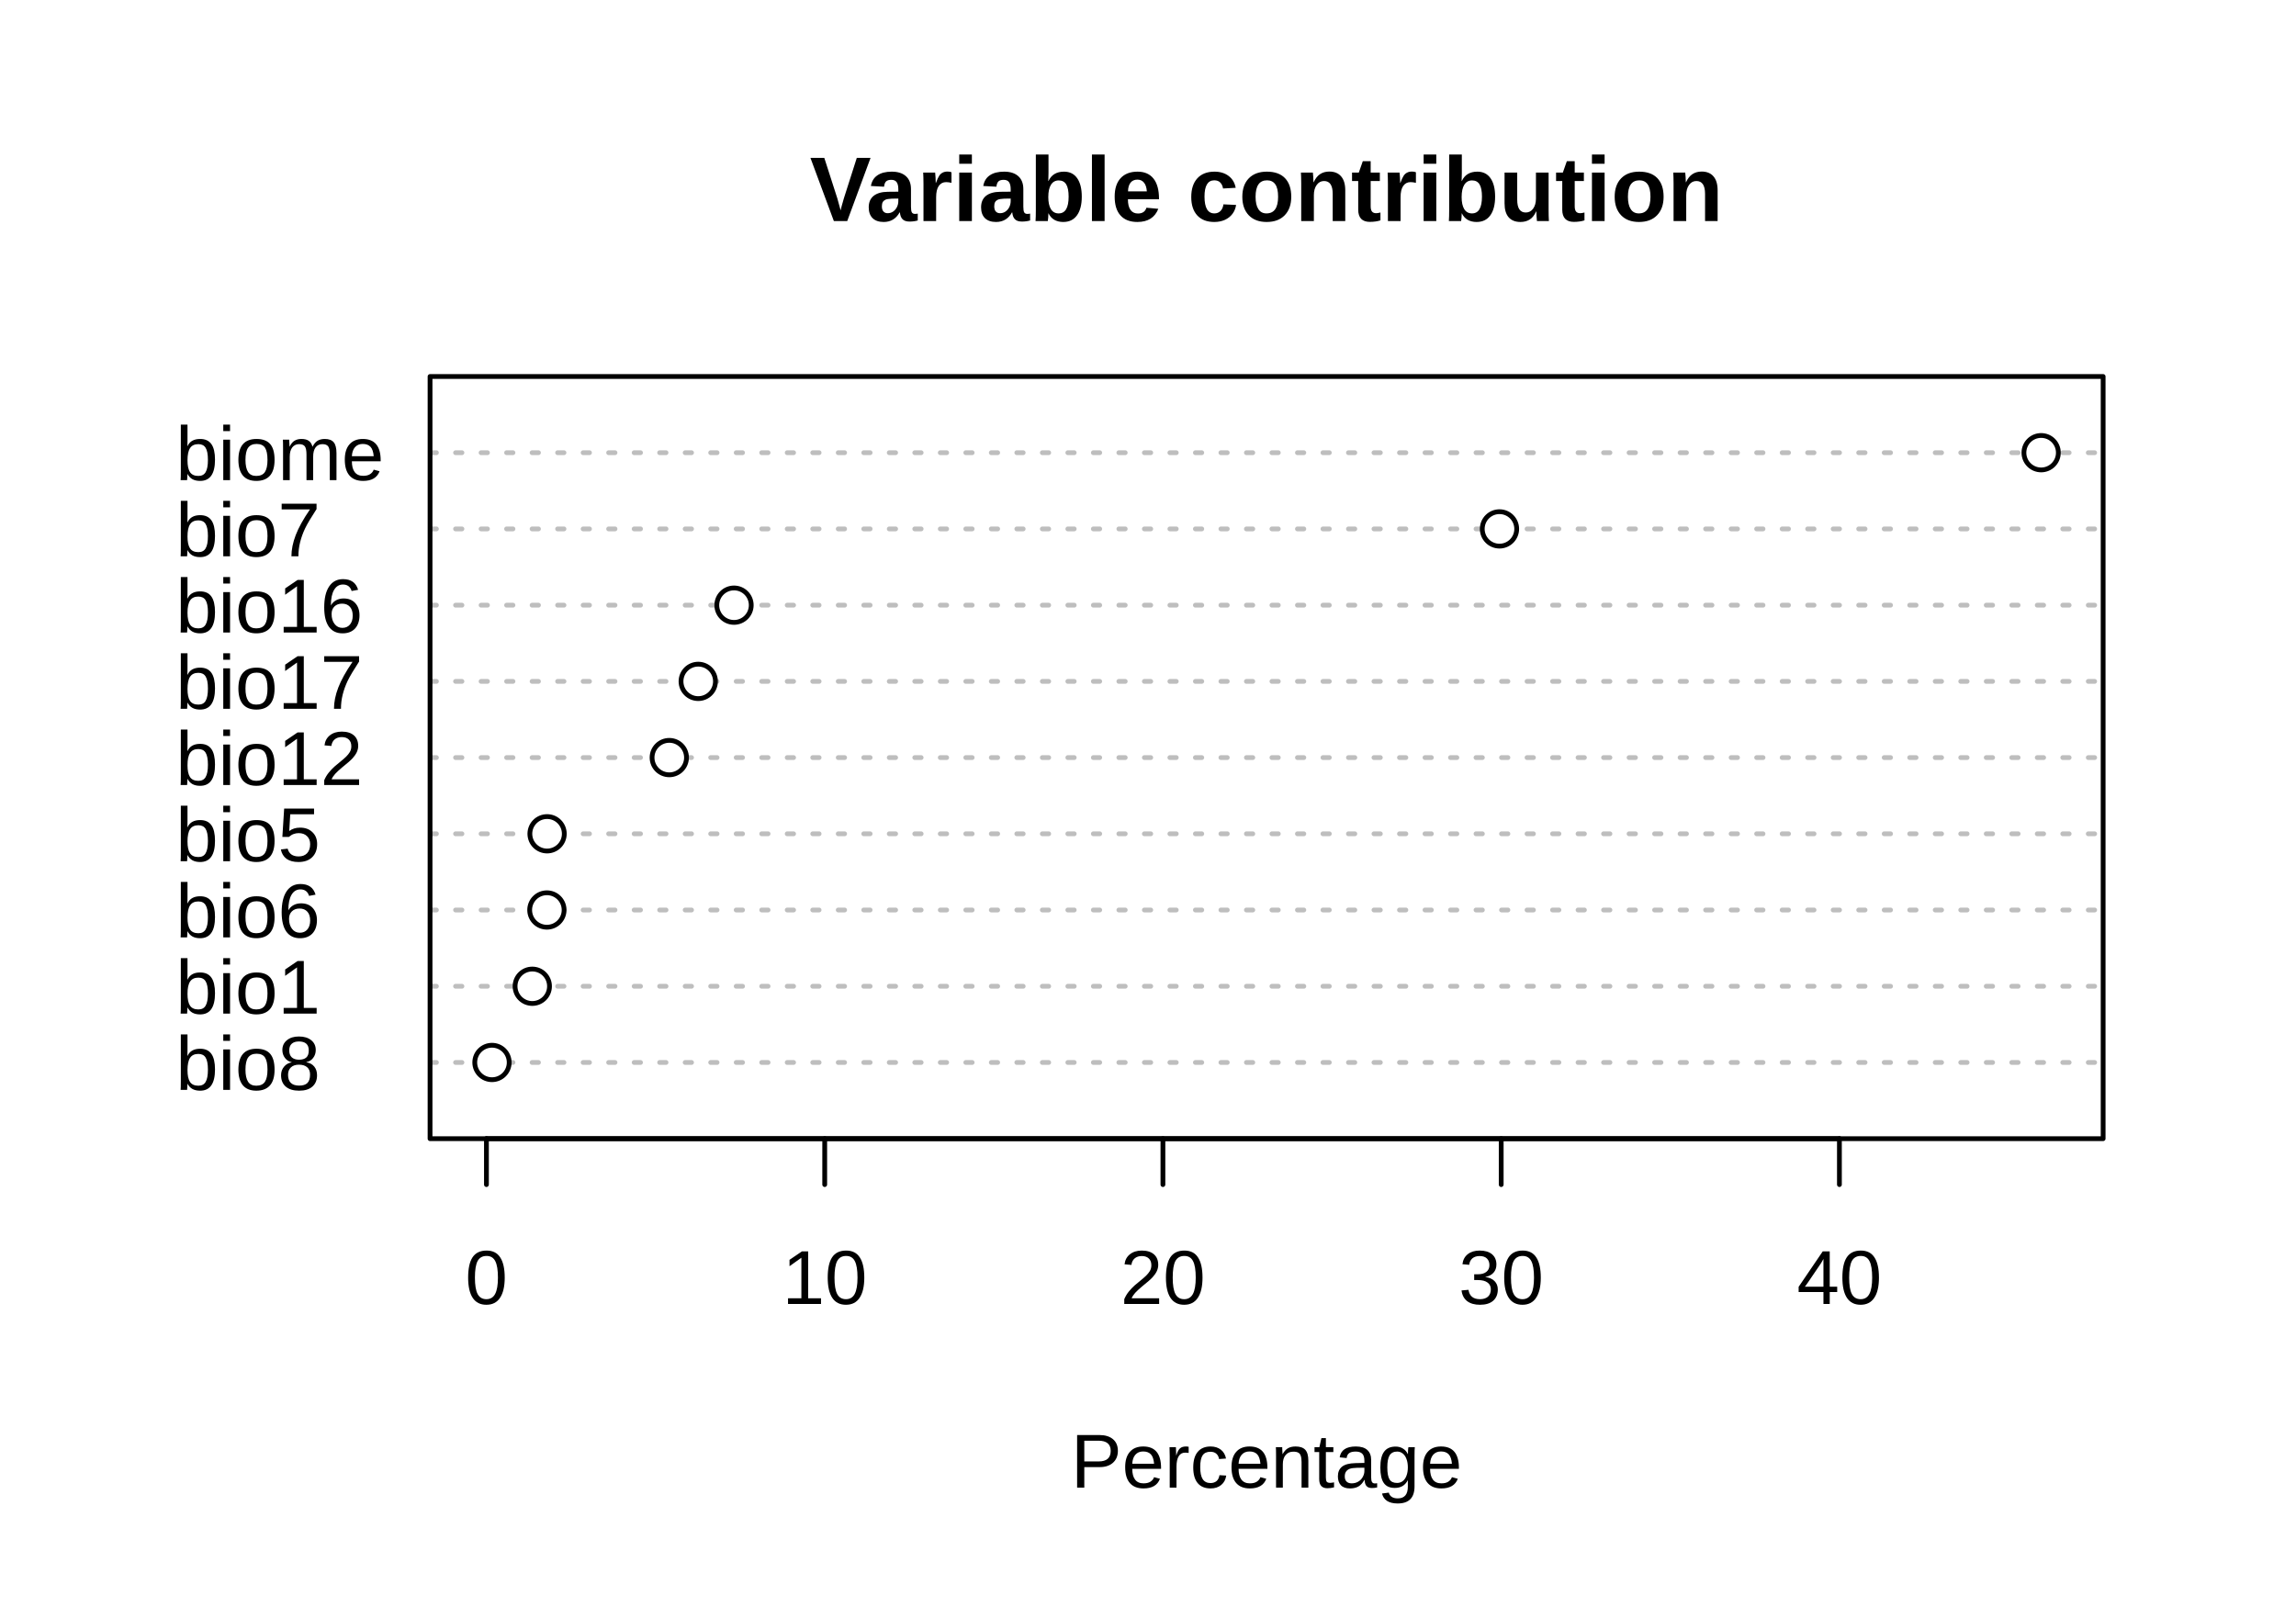
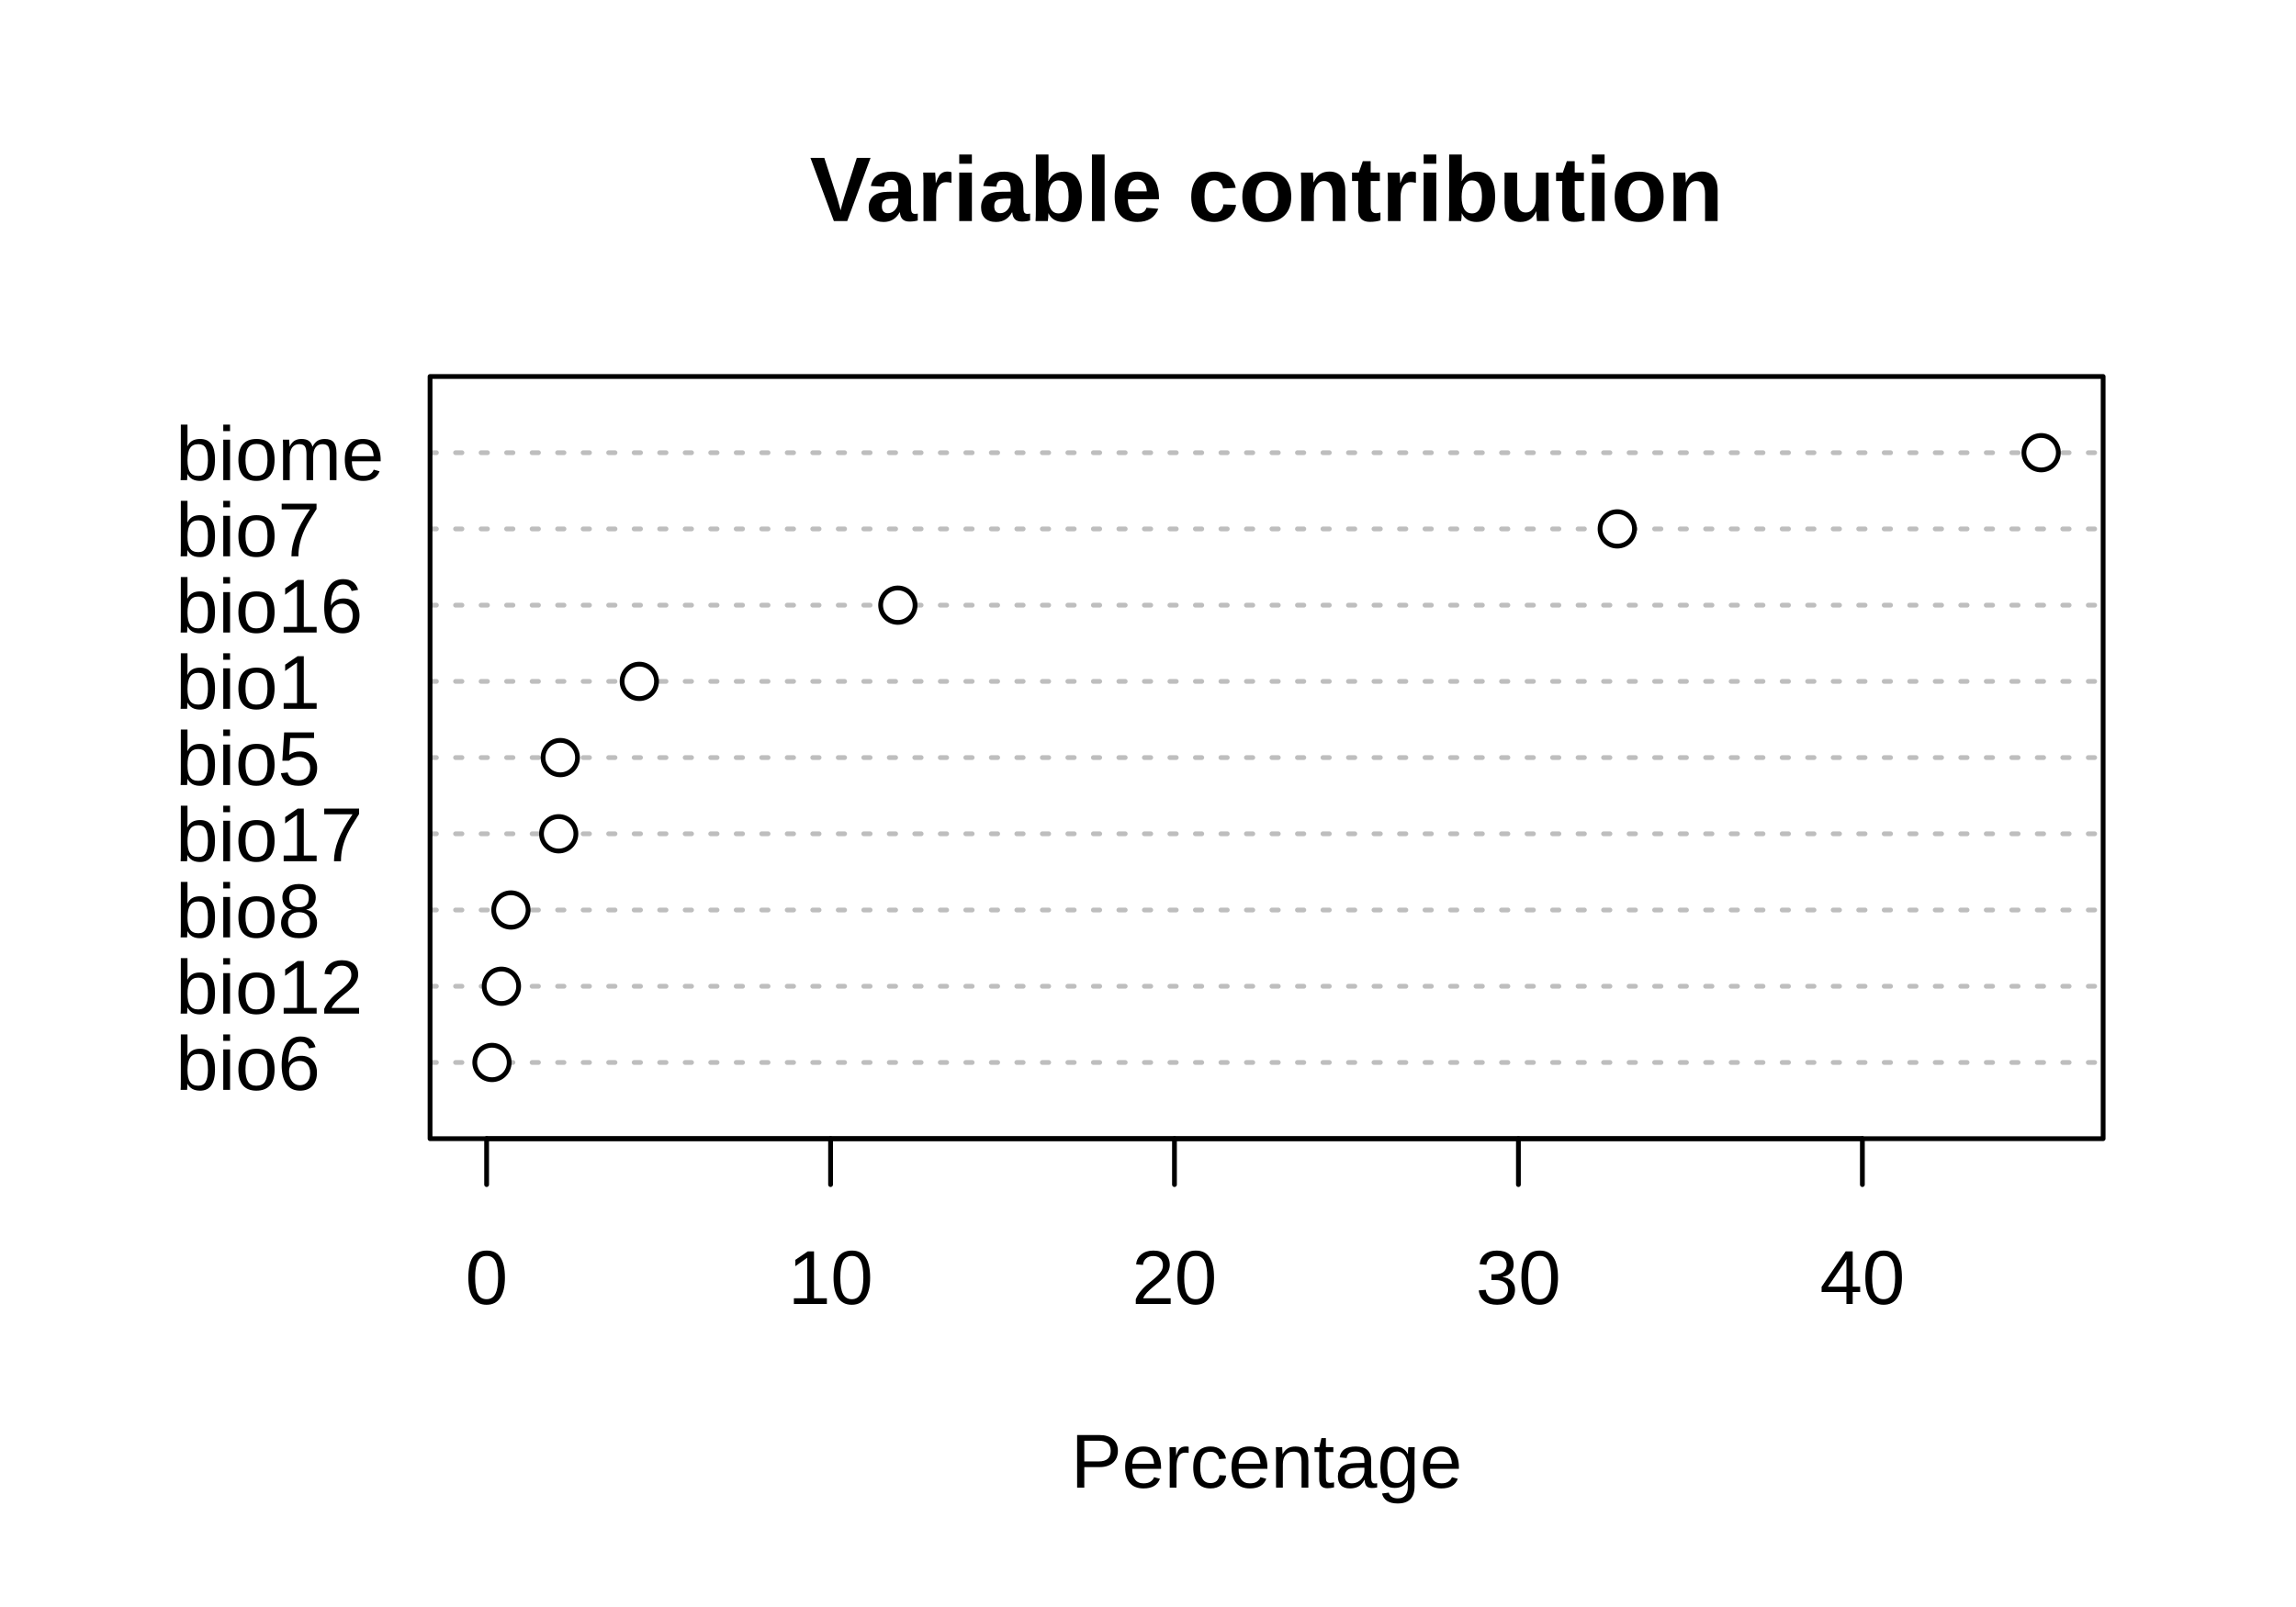
- <svg xmlns="http://www.w3.org/2000/svg" class="svglite" width="360.00pt" height="252.00pt" viewBox="0 0 360.00 252.00">
-   <defs>
-     <style type="text/css">
+ <svg xmlns="http://www.w3.org/2000/svg" width="360.00pt" height="252.00pt" viewBox="0 0 360.00 252.00">
+   <g class="svglite">
+     <defs>
+       <style type="text/css">
    .svglite line, .svglite polyline, .svglite polygon, .svglite path, .svglite rect, .svglite circle {
      fill: none;
      stroke: #000000;
      stroke-linecap: round;
      stroke-linejoin: round;
      stroke-miterlimit: 10.00;
    }
    .svglite text {
      white-space: pre;
    }
+     .svglite g.glyphgroup path {
+       fill: inherit;
+       stroke: none;
+     }
  </style>
-   </defs>
-   <rect width="100%" height="100%" style="stroke: none; fill: #FFFFFF;" />
-   <defs>
-     <clipPath id="cpMC4wMHwzNjAuMDB8MC4wMHwyNTIuMDA=">
-       <rect x="0.00" y="0.00" width="360.00" height="252.00" />
-     </clipPath>
-   </defs>
-   <g clip-path="url(#cpMC4wMHwzNjAuMDB8MC4wMHwyNTIuMDA=)">
-     <text x="27.54" y="170.91" style="font-size: 12.00px; font-family: &quot;Arial&quot;;" textLength="22.69px" lengthAdjust="spacingAndGlyphs">bio8</text>
-     <text x="27.54" y="158.95" style="font-size: 12.00px; font-family: &quot;Arial&quot;;" textLength="22.69px" lengthAdjust="spacingAndGlyphs">bio1</text>
-     <text x="27.54" y="147.00" style="font-size: 12.00px; font-family: &quot;Arial&quot;;" textLength="22.69px" lengthAdjust="spacingAndGlyphs">bio6</text>
-     <text x="27.54" y="135.05" style="font-size: 12.00px; font-family: &quot;Arial&quot;;" textLength="22.69px" lengthAdjust="spacingAndGlyphs">bio5</text>
-     <text x="27.54" y="123.10" style="font-size: 12.00px; font-family: &quot;Arial&quot;;" textLength="29.36px" lengthAdjust="spacingAndGlyphs">bio12</text>
-     <text x="27.54" y="111.15" style="font-size: 12.00px; font-family: &quot;Arial&quot;;" textLength="29.36px" lengthAdjust="spacingAndGlyphs">bio17</text>
-     <text x="27.54" y="99.19" style="font-size: 12.00px; font-family: &quot;Arial&quot;;" textLength="29.36px" lengthAdjust="spacingAndGlyphs">bio16</text>
-     <text x="27.54" y="87.24" style="font-size: 12.00px; font-family: &quot;Arial&quot;;" textLength="22.69px" lengthAdjust="spacingAndGlyphs">bio7</text>
-     <text x="27.54" y="75.29" style="font-size: 12.00px; font-family: &quot;Arial&quot;;" textLength="32.69px" lengthAdjust="spacingAndGlyphs">biome</text>
-   </g>
-   <defs>
-     <clipPath id="cpNjcuNDN8MzI5Ljc2fDU5LjA0fDE3OC41Ng==">
-       <rect x="67.43" y="59.04" width="262.33" height="119.52" />
-     </clipPath>
-   </defs>
-   <g clip-path="url(#cpNjcuNDN8MzI5Ljc2fDU5LjA0fDE3OC41Ng==)">
-     <line x1="67.43" y1="166.61" x2="329.76" y2="166.61" style="stroke-width: 0.75; stroke: #BEBEBE; stroke-dasharray: 1.00,3.00;" />
-     <line x1="67.43" y1="154.66" x2="329.76" y2="154.66" style="stroke-width: 0.75; stroke: #BEBEBE; stroke-dasharray: 1.00,3.00;" />
-     <line x1="67.43" y1="142.70" x2="329.76" y2="142.70" style="stroke-width: 0.75; stroke: #BEBEBE; stroke-dasharray: 1.00,3.00;" />
-     <line x1="67.43" y1="130.75" x2="329.76" y2="130.75" style="stroke-width: 0.75; stroke: #BEBEBE; stroke-dasharray: 1.00,3.00;" />
-     <line x1="67.43" y1="118.80" x2="329.76" y2="118.80" style="stroke-width: 0.75; stroke: #BEBEBE; stroke-dasharray: 1.00,3.00;" />
-     <line x1="67.43" y1="106.85" x2="329.76" y2="106.85" style="stroke-width: 0.75; stroke: #BEBEBE; stroke-dasharray: 1.00,3.00;" />
-     <line x1="67.43" y1="94.90" x2="329.76" y2="94.90" style="stroke-width: 0.75; stroke: #BEBEBE; stroke-dasharray: 1.00,3.00;" />
-     <line x1="67.43" y1="82.94" x2="329.76" y2="82.94" style="stroke-width: 0.75; stroke: #BEBEBE; stroke-dasharray: 1.00,3.00;" />
-     <line x1="67.43" y1="70.99" x2="329.76" y2="70.99" style="stroke-width: 0.75; stroke: #BEBEBE; stroke-dasharray: 1.00,3.00;" />
-     <circle cx="77.14" cy="166.61" r="2.70" style="stroke-width: 0.75; fill: #FFFFFF;" />
-     <circle cx="83.46" cy="154.66" r="2.70" style="stroke-width: 0.75; fill: #FFFFFF;" />
-     <circle cx="85.75" cy="142.70" r="2.70" style="stroke-width: 0.75; fill: #FFFFFF;" />
-     <circle cx="85.78" cy="130.75" r="2.70" style="stroke-width: 0.75; fill: #FFFFFF;" />
-     <circle cx="104.94" cy="118.80" r="2.70" style="stroke-width: 0.75; fill: #FFFFFF;" />
-     <circle cx="109.48" cy="106.85" r="2.70" style="stroke-width: 0.75; fill: #FFFFFF;" />
-     <circle cx="115.09" cy="94.90" r="2.70" style="stroke-width: 0.75; fill: #FFFFFF;" />
-     <circle cx="235.11" cy="82.94" r="2.70" style="stroke-width: 0.75; fill: #FFFFFF;" />
-     <circle cx="320.04" cy="70.99" r="2.70" style="stroke-width: 0.75; fill: #FFFFFF;" />
-   </g>
-   <g clip-path="url(#cpMC4wMHwzNjAuMDB8MC4wMHwyNTIuMDA=)">
-     <line x1="76.27" y1="178.56" x2="288.41" y2="178.56" style="stroke-width: 0.75;" />
-     <line x1="76.27" y1="178.56" x2="76.27" y2="185.76" style="stroke-width: 0.75;" />
-     <line x1="129.31" y1="178.56" x2="129.31" y2="185.76" style="stroke-width: 0.75;" />
-     <line x1="182.34" y1="178.56" x2="182.34" y2="185.76" style="stroke-width: 0.75;" />
-     <line x1="235.38" y1="178.56" x2="235.38" y2="185.76" style="stroke-width: 0.75;" />
-     <line x1="288.41" y1="178.56" x2="288.41" y2="185.76" style="stroke-width: 0.75;" />
-     <text x="76.27" y="204.48" text-anchor="middle" style="font-size: 12.00px; font-family: &quot;Arial&quot;;" textLength="6.67px" lengthAdjust="spacingAndGlyphs">0</text>
-     <text x="129.31" y="204.48" text-anchor="middle" style="font-size: 12.00px; font-family: &quot;Arial&quot;;" textLength="13.35px" lengthAdjust="spacingAndGlyphs">10</text>
-     <text x="182.34" y="204.48" text-anchor="middle" style="font-size: 12.00px; font-family: &quot;Arial&quot;;" textLength="13.35px" lengthAdjust="spacingAndGlyphs">20</text>
-     <text x="235.38" y="204.48" text-anchor="middle" style="font-size: 12.00px; font-family: &quot;Arial&quot;;" textLength="13.35px" lengthAdjust="spacingAndGlyphs">30</text>
-     <text x="288.41" y="204.48" text-anchor="middle" style="font-size: 12.00px; font-family: &quot;Arial&quot;;" textLength="13.35px" lengthAdjust="spacingAndGlyphs">40</text>
-     <polygon points="67.43,178.56 329.76,178.56 329.76,59.04 67.43,59.04 " style="stroke-width: 0.75;" />
-     <text x="198.59" y="34.67" text-anchor="middle" style="font-size: 14.40px; font-weight: bold; font-family: &quot;Arial&quot;;" textLength="143.14px" lengthAdjust="spacingAndGlyphs">Variable contribution</text>
-     <text x="198.59" y="233.28" text-anchor="middle" style="font-size: 12.00px; font-family: &quot;Arial&quot;;" textLength="61.39px" lengthAdjust="spacingAndGlyphs">Percentage</text>
+     </defs>
+     <rect width="100%" height="100%" style="stroke: none; fill: #FFFFFF;" />
+     <defs>
+       <clipPath id="cpMC4wMHwzNjAuMDB8MC4wMHwyNTIuMDA=">
+         <rect x="0.00" y="0.00" width="360.00" height="252.00" />
+       </clipPath>
+     </defs>
+     <g clip-path="url(#cpMC4wMHwzNjAuMDB8MC4wMHwyNTIuMDA=)">
+       <text x="27.54" y="170.91" style="font-size: 12.00px; font-family: &quot;Arial&quot;;" textLength="22.69px" lengthAdjust="spacingAndGlyphs">bio6</text>
+       <text x="27.54" y="158.95" style="font-size: 12.00px; font-family: &quot;Arial&quot;;" textLength="29.36px" lengthAdjust="spacingAndGlyphs">bio12</text>
+       <text x="27.54" y="147.00" style="font-size: 12.00px; font-family: &quot;Arial&quot;;" textLength="22.69px" lengthAdjust="spacingAndGlyphs">bio8</text>
+       <text x="27.54" y="135.05" style="font-size: 12.00px; font-family: &quot;Arial&quot;;" textLength="29.36px" lengthAdjust="spacingAndGlyphs">bio17</text>
+       <text x="27.54" y="123.10" style="font-size: 12.00px; font-family: &quot;Arial&quot;;" textLength="22.69px" lengthAdjust="spacingAndGlyphs">bio5</text>
+       <text x="27.54" y="111.15" style="font-size: 12.00px; font-family: &quot;Arial&quot;;" textLength="22.69px" lengthAdjust="spacingAndGlyphs">bio1</text>
+       <text x="27.54" y="99.19" style="font-size: 12.00px; font-family: &quot;Arial&quot;;" textLength="29.36px" lengthAdjust="spacingAndGlyphs">bio16</text>
+       <text x="27.54" y="87.24" style="font-size: 12.00px; font-family: &quot;Arial&quot;;" textLength="22.69px" lengthAdjust="spacingAndGlyphs">bio7</text>
+       <text x="27.54" y="75.29" style="font-size: 12.00px; font-family: &quot;Arial&quot;;" textLength="32.69px" lengthAdjust="spacingAndGlyphs">biome</text>
+     </g>
+     <defs>
+       <clipPath id="cpNjcuNDN8MzI5Ljc2fDU5LjA0fDE3OC41Ng==">
+         <rect x="67.43" y="59.04" width="262.33" height="119.52" />
+       </clipPath>
+     </defs>
+     <g clip-path="url(#cpNjcuNDN8MzI5Ljc2fDU5LjA0fDE3OC41Ng==)">
+       <line x1="67.43" y1="166.61" x2="329.76" y2="166.61" style="stroke-width: 0.75; stroke: #BEBEBE; stroke-dasharray: 1.00,3.00;" />
+       <line x1="67.43" y1="154.66" x2="329.76" y2="154.66" style="stroke-width: 0.75; stroke: #BEBEBE; stroke-dasharray: 1.00,3.00;" />
+       <line x1="67.43" y1="142.70" x2="329.76" y2="142.70" style="stroke-width: 0.75; stroke: #BEBEBE; stroke-dasharray: 1.00,3.00;" />
+       <line x1="67.43" y1="130.75" x2="329.76" y2="130.75" style="stroke-width: 0.75; stroke: #BEBEBE; stroke-dasharray: 1.00,3.00;" />
+       <line x1="67.43" y1="118.80" x2="329.76" y2="118.80" style="stroke-width: 0.75; stroke: #BEBEBE; stroke-dasharray: 1.00,3.00;" />
+       <line x1="67.43" y1="106.85" x2="329.76" y2="106.85" style="stroke-width: 0.75; stroke: #BEBEBE; stroke-dasharray: 1.00,3.00;" />
+       <line x1="67.43" y1="94.90" x2="329.76" y2="94.90" style="stroke-width: 0.75; stroke: #BEBEBE; stroke-dasharray: 1.00,3.00;" />
+       <line x1="67.43" y1="82.94" x2="329.76" y2="82.94" style="stroke-width: 0.75; stroke: #BEBEBE; stroke-dasharray: 1.00,3.00;" />
+       <line x1="67.43" y1="70.99" x2="329.76" y2="70.99" style="stroke-width: 0.75; stroke: #BEBEBE; stroke-dasharray: 1.00,3.00;" />
+       <circle cx="77.14" cy="166.61" r="2.70" style="stroke-width: 0.75; fill: #FFFFFF;" />
+       <circle cx="78.62" cy="154.66" r="2.70" style="stroke-width: 0.75; fill: #FFFFFF;" />
+       <circle cx="80.11" cy="142.70" r="2.70" style="stroke-width: 0.75; fill: #FFFFFF;" />
+       <circle cx="87.60" cy="130.75" r="2.70" style="stroke-width: 0.75; fill: #FFFFFF;" />
+       <circle cx="87.85" cy="118.80" r="2.70" style="stroke-width: 0.75; fill: #FFFFFF;" />
+       <circle cx="100.24" cy="106.85" r="2.70" style="stroke-width: 0.75; fill: #FFFFFF;" />
+       <circle cx="140.78" cy="94.90" r="2.70" style="stroke-width: 0.75; fill: #FFFFFF;" />
+       <circle cx="253.58" cy="82.94" r="2.70" style="stroke-width: 0.75; fill: #FFFFFF;" />
+       <circle cx="320.04" cy="70.99" r="2.70" style="stroke-width: 0.75; fill: #FFFFFF;" />
+     </g>
+     <g clip-path="url(#cpMC4wMHwzNjAuMDB8MC4wMHwyNTIuMDA=)">
+       <line x1="76.30" y1="178.56" x2="292.01" y2="178.56" style="stroke-width: 0.75;" />
+       <line x1="76.30" y1="178.56" x2="76.30" y2="185.76" style="stroke-width: 0.75;" />
+       <line x1="130.23" y1="178.56" x2="130.23" y2="185.76" style="stroke-width: 0.75;" />
+       <line x1="184.15" y1="178.56" x2="184.15" y2="185.76" style="stroke-width: 0.75;" />
+       <line x1="238.08" y1="178.56" x2="238.08" y2="185.76" style="stroke-width: 0.75;" />
+       <line x1="292.01" y1="178.56" x2="292.01" y2="185.76" style="stroke-width: 0.75;" />
+       <text x="76.30" y="204.48" text-anchor="middle" style="font-size: 12.00px; font-family: &quot;Arial&quot;;" textLength="6.67px" lengthAdjust="spacingAndGlyphs">0</text>
+       <text x="130.23" y="204.48" text-anchor="middle" style="font-size: 12.00px; font-family: &quot;Arial&quot;;" textLength="13.34px" lengthAdjust="spacingAndGlyphs">10</text>
+       <text x="184.15" y="204.48" text-anchor="middle" style="font-size: 12.00px; font-family: &quot;Arial&quot;;" textLength="13.34px" lengthAdjust="spacingAndGlyphs">20</text>
+       <text x="238.08" y="204.48" text-anchor="middle" style="font-size: 12.00px; font-family: &quot;Arial&quot;;" textLength="13.34px" lengthAdjust="spacingAndGlyphs">30</text>
+       <text x="292.01" y="204.48" text-anchor="middle" style="font-size: 12.00px; font-family: &quot;Arial&quot;;" textLength="13.34px" lengthAdjust="spacingAndGlyphs">40</text>
+       <polygon points="67.43,178.56 329.76,178.56 329.76,59.04 67.43,59.04 " style="stroke-width: 0.75;" />
+       <text x="198.59" y="34.67" text-anchor="middle" style="font-size: 14.40px; font-weight: bold; font-family: &quot;Arial&quot;;" textLength="143.16px" lengthAdjust="spacingAndGlyphs">Variable contribution</text>
+       <text x="198.59" y="233.28" text-anchor="middle" style="font-size: 12.00px; font-family: &quot;Arial&quot;;" textLength="61.36px" lengthAdjust="spacingAndGlyphs">Percentage</text>
+     </g>
  </g>
</svg>
